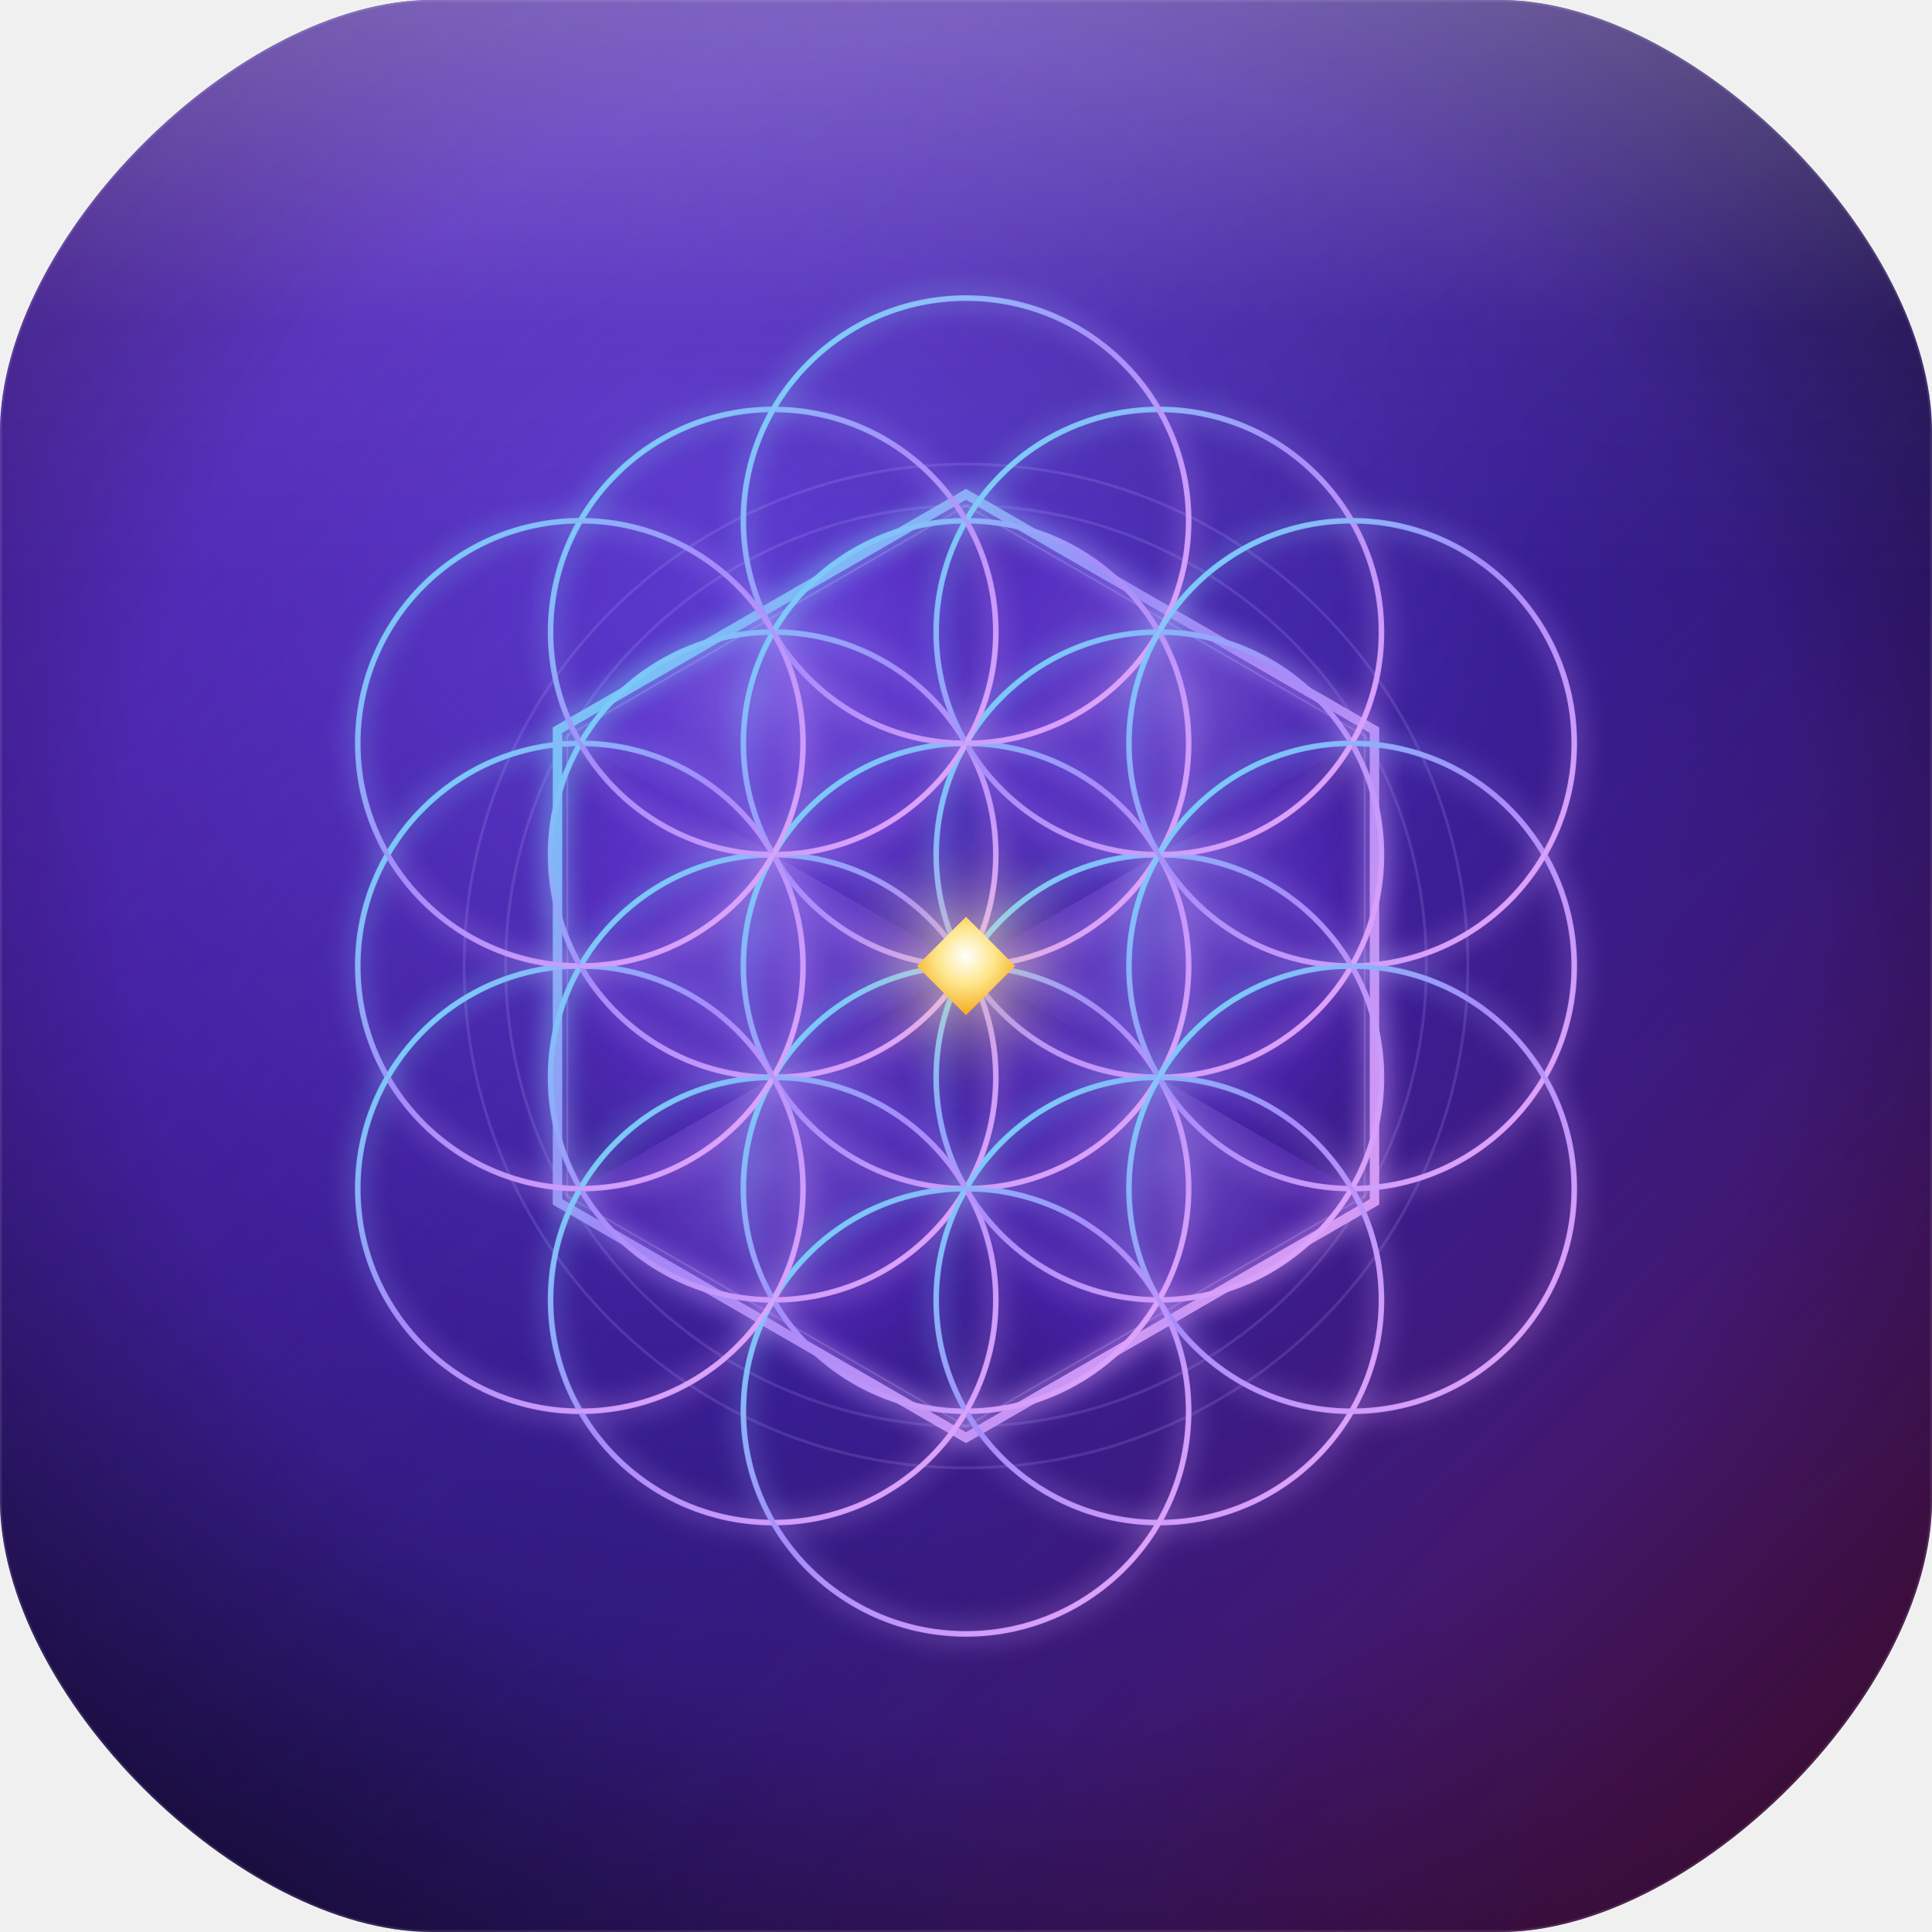
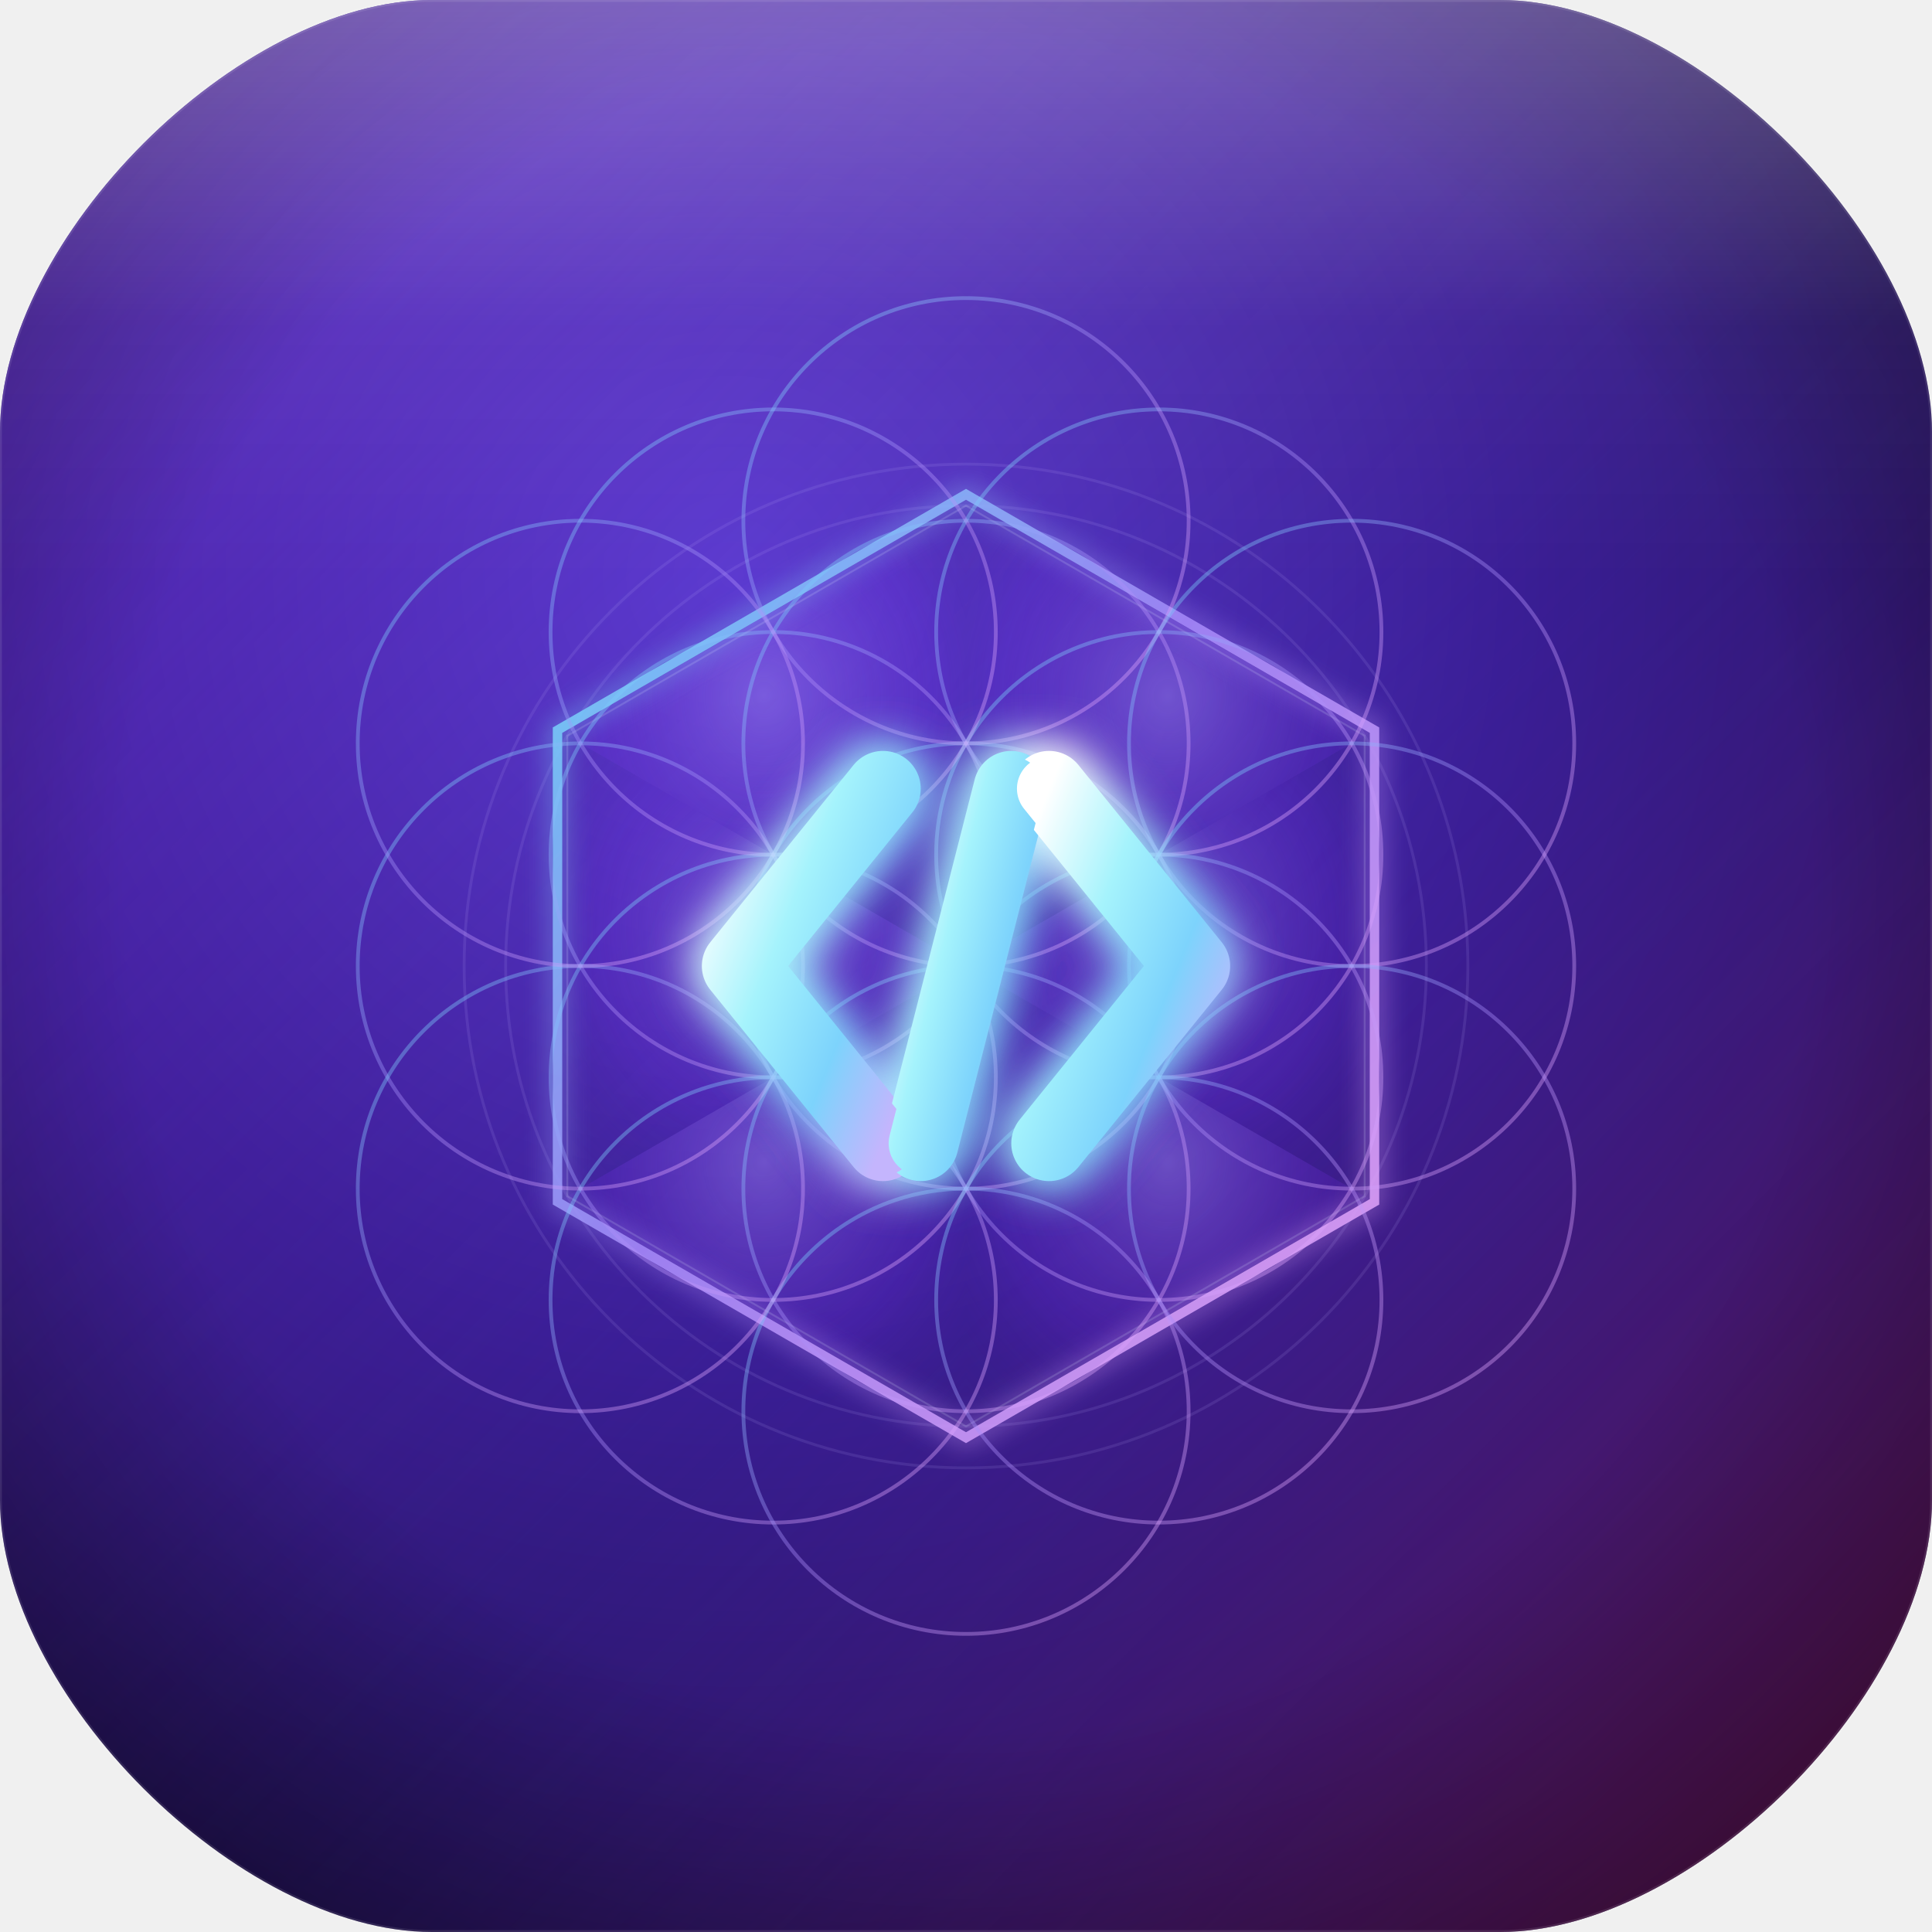
<svg xmlns="http://www.w3.org/2000/svg" width="1024" height="1024" viewBox="0 0 1024 1024">
  <defs>
    <radialGradient id="bgRad" cx="38%" cy="30%" r="95%">
      <stop offset="0%" stop-color="#5B3FD6" />
      <stop offset="42%" stop-color="#3A1E96" />
      <stop offset="78%" stop-color="#241359" />
      <stop offset="100%" stop-color="#150A33" />
    </radialGradient>
    <linearGradient id="bgDiag" x1="0" y1="0" x2="1" y2="1">
      <stop offset="0%" stop-color="#7C3AED" stop-opacity="0.55" />
      <stop offset="55%" stop-color="#4C1D95" stop-opacity="0" />
      <stop offset="100%" stop-color="#BE185D" stop-opacity="0.5" />
    </linearGradient>
    <linearGradient id="emblemStroke" x1="0" y1="0" x2="1" y2="1">
      <stop offset="0%" stop-color="#67E8F9" />
      <stop offset="45%" stop-color="#A78BFA" />
      <stop offset="100%" stop-color="#F0ABFC" />
    </linearGradient>
-     <linearGradient id="goldStroke" x1="0" y1="0" x2="0" y2="1">
-       <stop offset="0%" stop-color="#FCD34D" />
-       <stop offset="100%" stop-color="#F59E0B" />
+     <linearGradient id="glyphStroke" x1="0" y1="0" x2="1" y2="1">
+       <stop offset="0%" stop-color="#FFFFFF" />
+       <stop offset="35%" stop-color="#A5F3FC" />
+       <stop offset="70%" stop-color="#7DD3FC" />
+       <stop offset="100%" stop-color="#C4B5FD" />
    </linearGradient>
    <radialGradient id="facetFill" cx="50%" cy="42%" r="70%">
      <stop offset="0%" stop-color="#A78BFA" stop-opacity="0.5" />
      <stop offset="60%" stop-color="#6D28D9" stop-opacity="0.22" />
      <stop offset="100%" stop-color="#1E1B4B" stop-opacity="0.05" />
-     </radialGradient>
-     <radialGradient id="sparkFill" cx="50%" cy="40%" r="65%">
-       <stop offset="0%" stop-color="#FFFFFF" />
-       <stop offset="45%" stop-color="#FDE68A" />
-       <stop offset="100%" stop-color="#F59E0B" />
    </radialGradient>
    <filter id="softGlow" x="-40%" y="-40%" width="180%" height="180%">
      <feGaussianBlur stdDeviation="7" result="b" />
      <feMerge>
        <feMergeNode in="b" />
        <feMergeNode in="SourceGraphic" />
      </feMerge>
    </filter>
-     <filter id="strongGlow" x="-60%" y="-60%" width="220%" height="220%">
-       <feGaussianBlur stdDeviation="16" result="b" />
-       <feMerge>
-         <feMergeNode in="b" />
-         <feMergeNode in="b" />
-         <feMergeNode in="SourceGraphic" />
-       </feMerge>
-     </filter>
-     <filter id="sparkGlow" x="-200%" y="-200%" width="500%" height="500%">
-       <feGaussianBlur stdDeviation="26" result="b" />
+     <filter id="glyphGlow" x="-60%" y="-60%" width="220%" height="220%">
+       <feGaussianBlur stdDeviation="13" result="b" />
      <feMerge>
        <feMergeNode in="b" />
        <feMergeNode in="b" />
        <feMergeNode in="SourceGraphic" />
      </feMerge>
    </filter>
    <clipPath id="tile">
      <path d="M0,229     C0,126.477 126.477,0 229,0     L795,0     C897.523,0 1024,126.477 1024,229     L1024,795     C1024,897.523 897.523,1024 795,1024     L229,1024     C126.477,1024 0,897.523 0,795     Z" />
    </clipPath>
    <linearGradient id="gloss" x1="0" y1="0" x2="0" y2="1">
      <stop offset="0%" stop-color="#FFFFFF" stop-opacity="0.28" />
      <stop offset="34%" stop-color="#FFFFFF" stop-opacity="0.04" />
      <stop offset="60%" stop-color="#FFFFFF" stop-opacity="0" />
    </linearGradient>
    <radialGradient id="vig" cx="50%" cy="46%" r="72%">
      <stop offset="60%" stop-color="#000000" stop-opacity="0" />
      <stop offset="100%" stop-color="#000000" stop-opacity="0.5" />
    </radialGradient>
  </defs>
  <g clip-path="url(#tile)">
    <rect width="1024" height="1024" fill="url(#bgRad)" />
    <rect width="1024" height="1024" fill="url(#bgDiag)" />
-     <g opacity="0.9">
+     <g opacity="0.85">
      <polygon fill="url(#facetFill)" points="512,512 512.0,265.0 725.9,388.5" />
      <polygon fill="url(#facetFill)" points="512,512 725.9,388.5 725.9,635.5" />
      <polygon fill="url(#facetFill)" points="512,512 725.9,635.5 512.0,759.0" />
      <polygon fill="url(#facetFill)" points="512,512 512.0,759.0 298.1,635.5" />
      <polygon fill="url(#facetFill)" points="512,512 298.1,635.5 298.1,388.5" />
      <polygon fill="url(#facetFill)" points="512,512 298.1,388.5 512.0,265.0" />
    </g>
-     <g fill="none" stroke="#C4B5FD" stroke-opacity="0.16" stroke-width="1.5">
+     <g fill="none" stroke="#C4B5FD" stroke-opacity="0.12" stroke-width="1.5">
      <circle cx="512" cy="512" r="244" />
      <circle cx="512" cy="512" r="266" />
    </g>
-     <path d="M512.00,262.00L728.51,387.00L728.51,637.00L512.00,762.00L295.49,637.00L295.49,387.00Z" fill="none" stroke="url(#emblemStroke)" stroke-width="5" stroke-opacity="0.9" filter="url(#softGlow)" />
-     <path d="M512.00,268.00L723.31,390.00L723.31,634.00L512.00,756.00L300.69,634.00L300.69,390.00Z" fill="none" stroke="#E0E7FF" stroke-opacity="0.18" stroke-width="1" />
-     <g fill="none" stroke="url(#emblemStroke)" stroke-width="3" stroke-opacity="0.92" filter="url(#softGlow)">
+     <path d="M512.00,262.00L728.51,387.00L728.51,637.00L512.00,762.00L295.49,637.00L295.49,387.00Z" fill="none" stroke="url(#emblemStroke)" stroke-width="5" stroke-opacity="0.85" filter="url(#softGlow)" />
+     <path d="M512.00,268.00L723.31,390.00L723.31,634.00L512.00,756.00L300.69,634.00L300.69,390.00Z" fill="none" stroke="#E0E7FF" stroke-opacity="0.16" stroke-width="1" />
+     <g fill="none" stroke="url(#emblemStroke)" stroke-width="2" stroke-opacity="0.40">
      <circle cx="512.00" cy="512.00" r="118" />
      <circle cx="512.00" cy="394.00" r="118" />
      <circle cx="614.19" cy="453.00" r="118" />
      <circle cx="614.19" cy="571.00" r="118" />
      <circle cx="512.00" cy="630.00" r="118" />
      <circle cx="409.81" cy="571.00" r="118" />
      <circle cx="409.81" cy="453.00" r="118" />
      <circle cx="614.19" cy="335.00" r="118" />
      <circle cx="716.38" cy="512.00" r="118" />
      <circle cx="614.19" cy="689.00" r="118" />
      <circle cx="409.81" cy="689.00" r="118" />
      <circle cx="307.62" cy="512.00" r="118" />
      <circle cx="409.81" cy="335.00" r="118" />
      <circle cx="512.00" cy="276.00" r="118" />
      <circle cx="716.38" cy="394.00" r="118" />
      <circle cx="716.38" cy="630.00" r="118" />
      <circle cx="512.00" cy="748.00" r="118" />
      <circle cx="307.62" cy="630.00" r="118" />
      <circle cx="307.62" cy="394.00" r="118" />
    </g>
-     <g fill="none" stroke="url(#emblemStroke)" stroke-width="2" stroke-opacity="0.95">
-       <circle cx="512.00" cy="512.00" r="118" />
-       <circle cx="512.00" cy="394.00" r="118" />
-       <circle cx="614.19" cy="453.00" r="118" />
-       <circle cx="614.19" cy="571.00" r="118" />
-       <circle cx="512.00" cy="630.00" r="118" />
-       <circle cx="409.81" cy="571.00" r="118" />
-       <circle cx="409.81" cy="453.00" r="118" />
-       <circle cx="614.19" cy="335.00" r="118" />
-       <circle cx="716.38" cy="512.00" r="118" />
-       <circle cx="614.19" cy="689.00" r="118" />
-       <circle cx="409.81" cy="689.00" r="118" />
-       <circle cx="307.62" cy="512.00" r="118" />
-       <circle cx="409.81" cy="335.00" r="118" />
-       <circle cx="512.00" cy="276.00" r="118" />
-       <circle cx="716.38" cy="394.00" r="118" />
-       <circle cx="716.38" cy="630.00" r="118" />
-       <circle cx="512.00" cy="748.00" r="118" />
-       <circle cx="307.62" cy="630.00" r="118" />
-       <circle cx="307.62" cy="394.00" r="118" />
+     <g fill="none" stroke="url(#glyphStroke)" stroke-width="40" stroke-linecap="round" stroke-linejoin="round" filter="url(#glyphGlow)">
+       <polyline points="468,418 392,512 468,606" />
+       <line x1="488" y1="606" x2="536" y2="418" />
+       <polyline points="556,418 632,512 556,606" />
    </g>
-     <path d="M512,486 L538,512 L512,538 L486,512 Z" fill="url(#sparkFill)" opacity="0.9" filter="url(#sparkGlow)" />
-     <path d="M512,486 L538,512 L512,538 L486,512 Z" fill="url(#sparkFill)" />
+     <g fill="none" stroke="url(#glyphStroke)" stroke-width="34" stroke-linecap="round" stroke-linejoin="round">
+       <polyline points="468,418 392,512 468,606" />
+       <line x1="488" y1="606" x2="536" y2="418" />
+       <polyline points="556,418 632,512 556,606" />
+     </g>
    <rect width="1024" height="1024" fill="url(#vig)" />
    <rect width="1024" height="512" fill="url(#gloss)" />
  </g>
  <path d="M0,229     C0,126.477 126.477,0 229,0     L795,0     C897.523,0 1024,126.477 1024,229     L1024,795     C1024,897.523 897.523,1024 795,1024     L229,1024     C126.477,1024 0,897.523 0,795     Z" fill="none" stroke="#FFFFFF" stroke-opacity="0.10" stroke-width="2" />
</svg>
